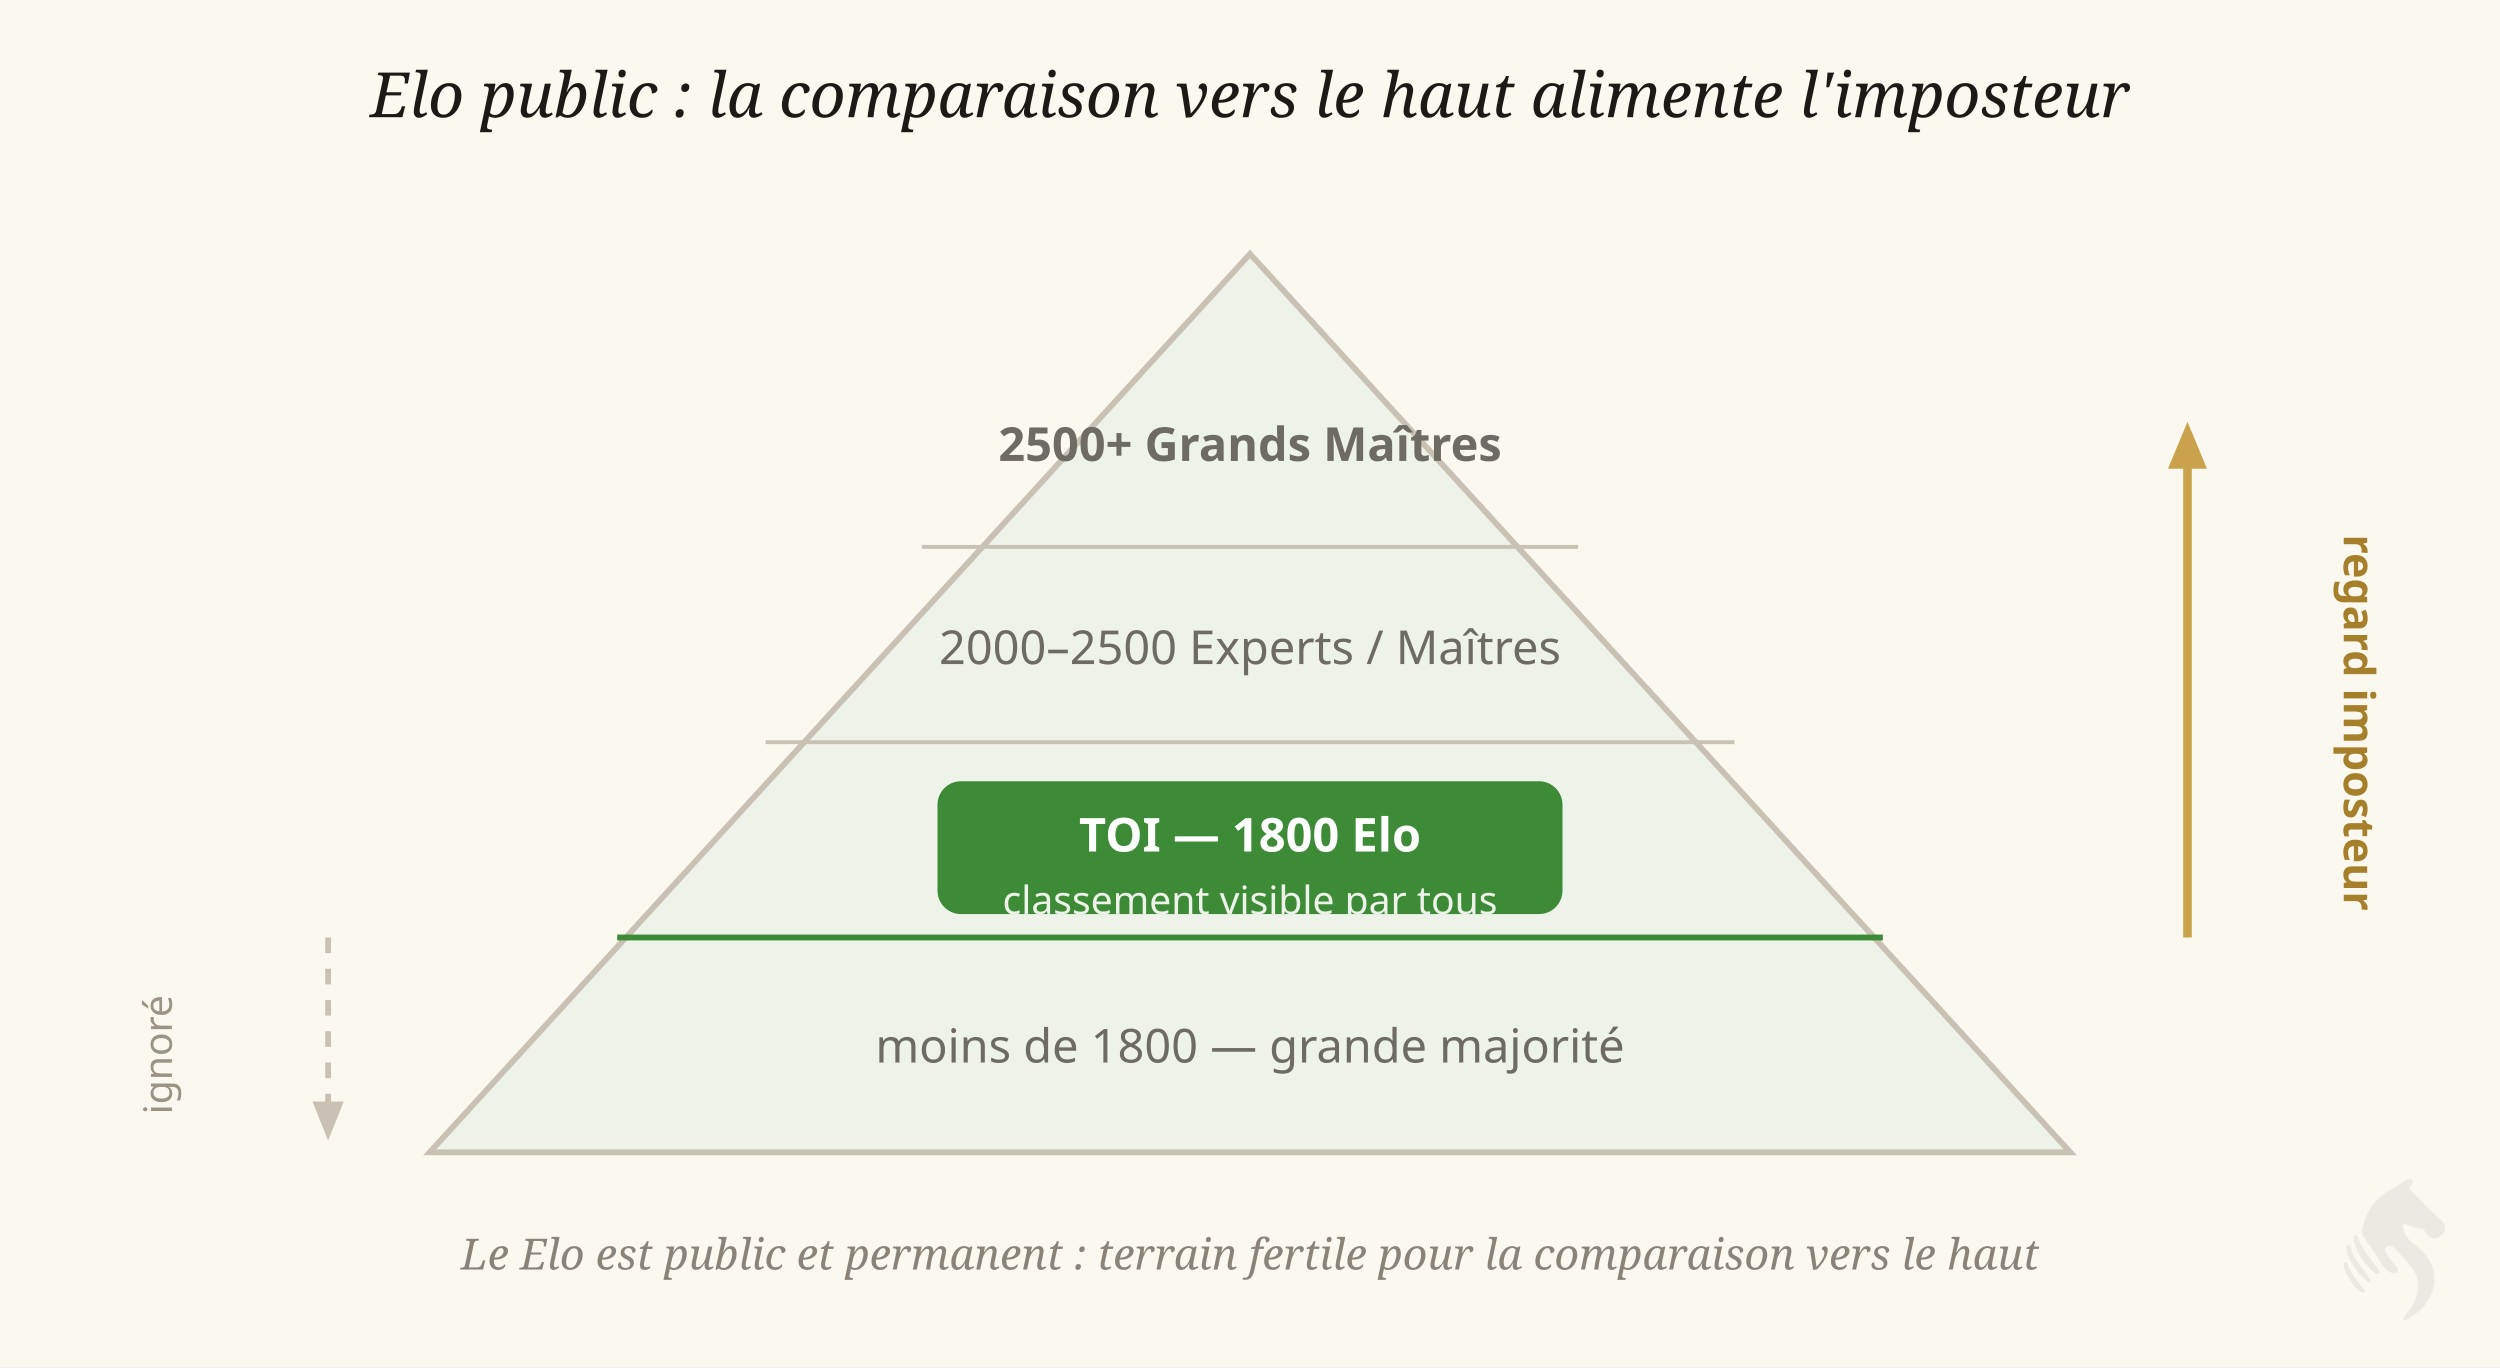
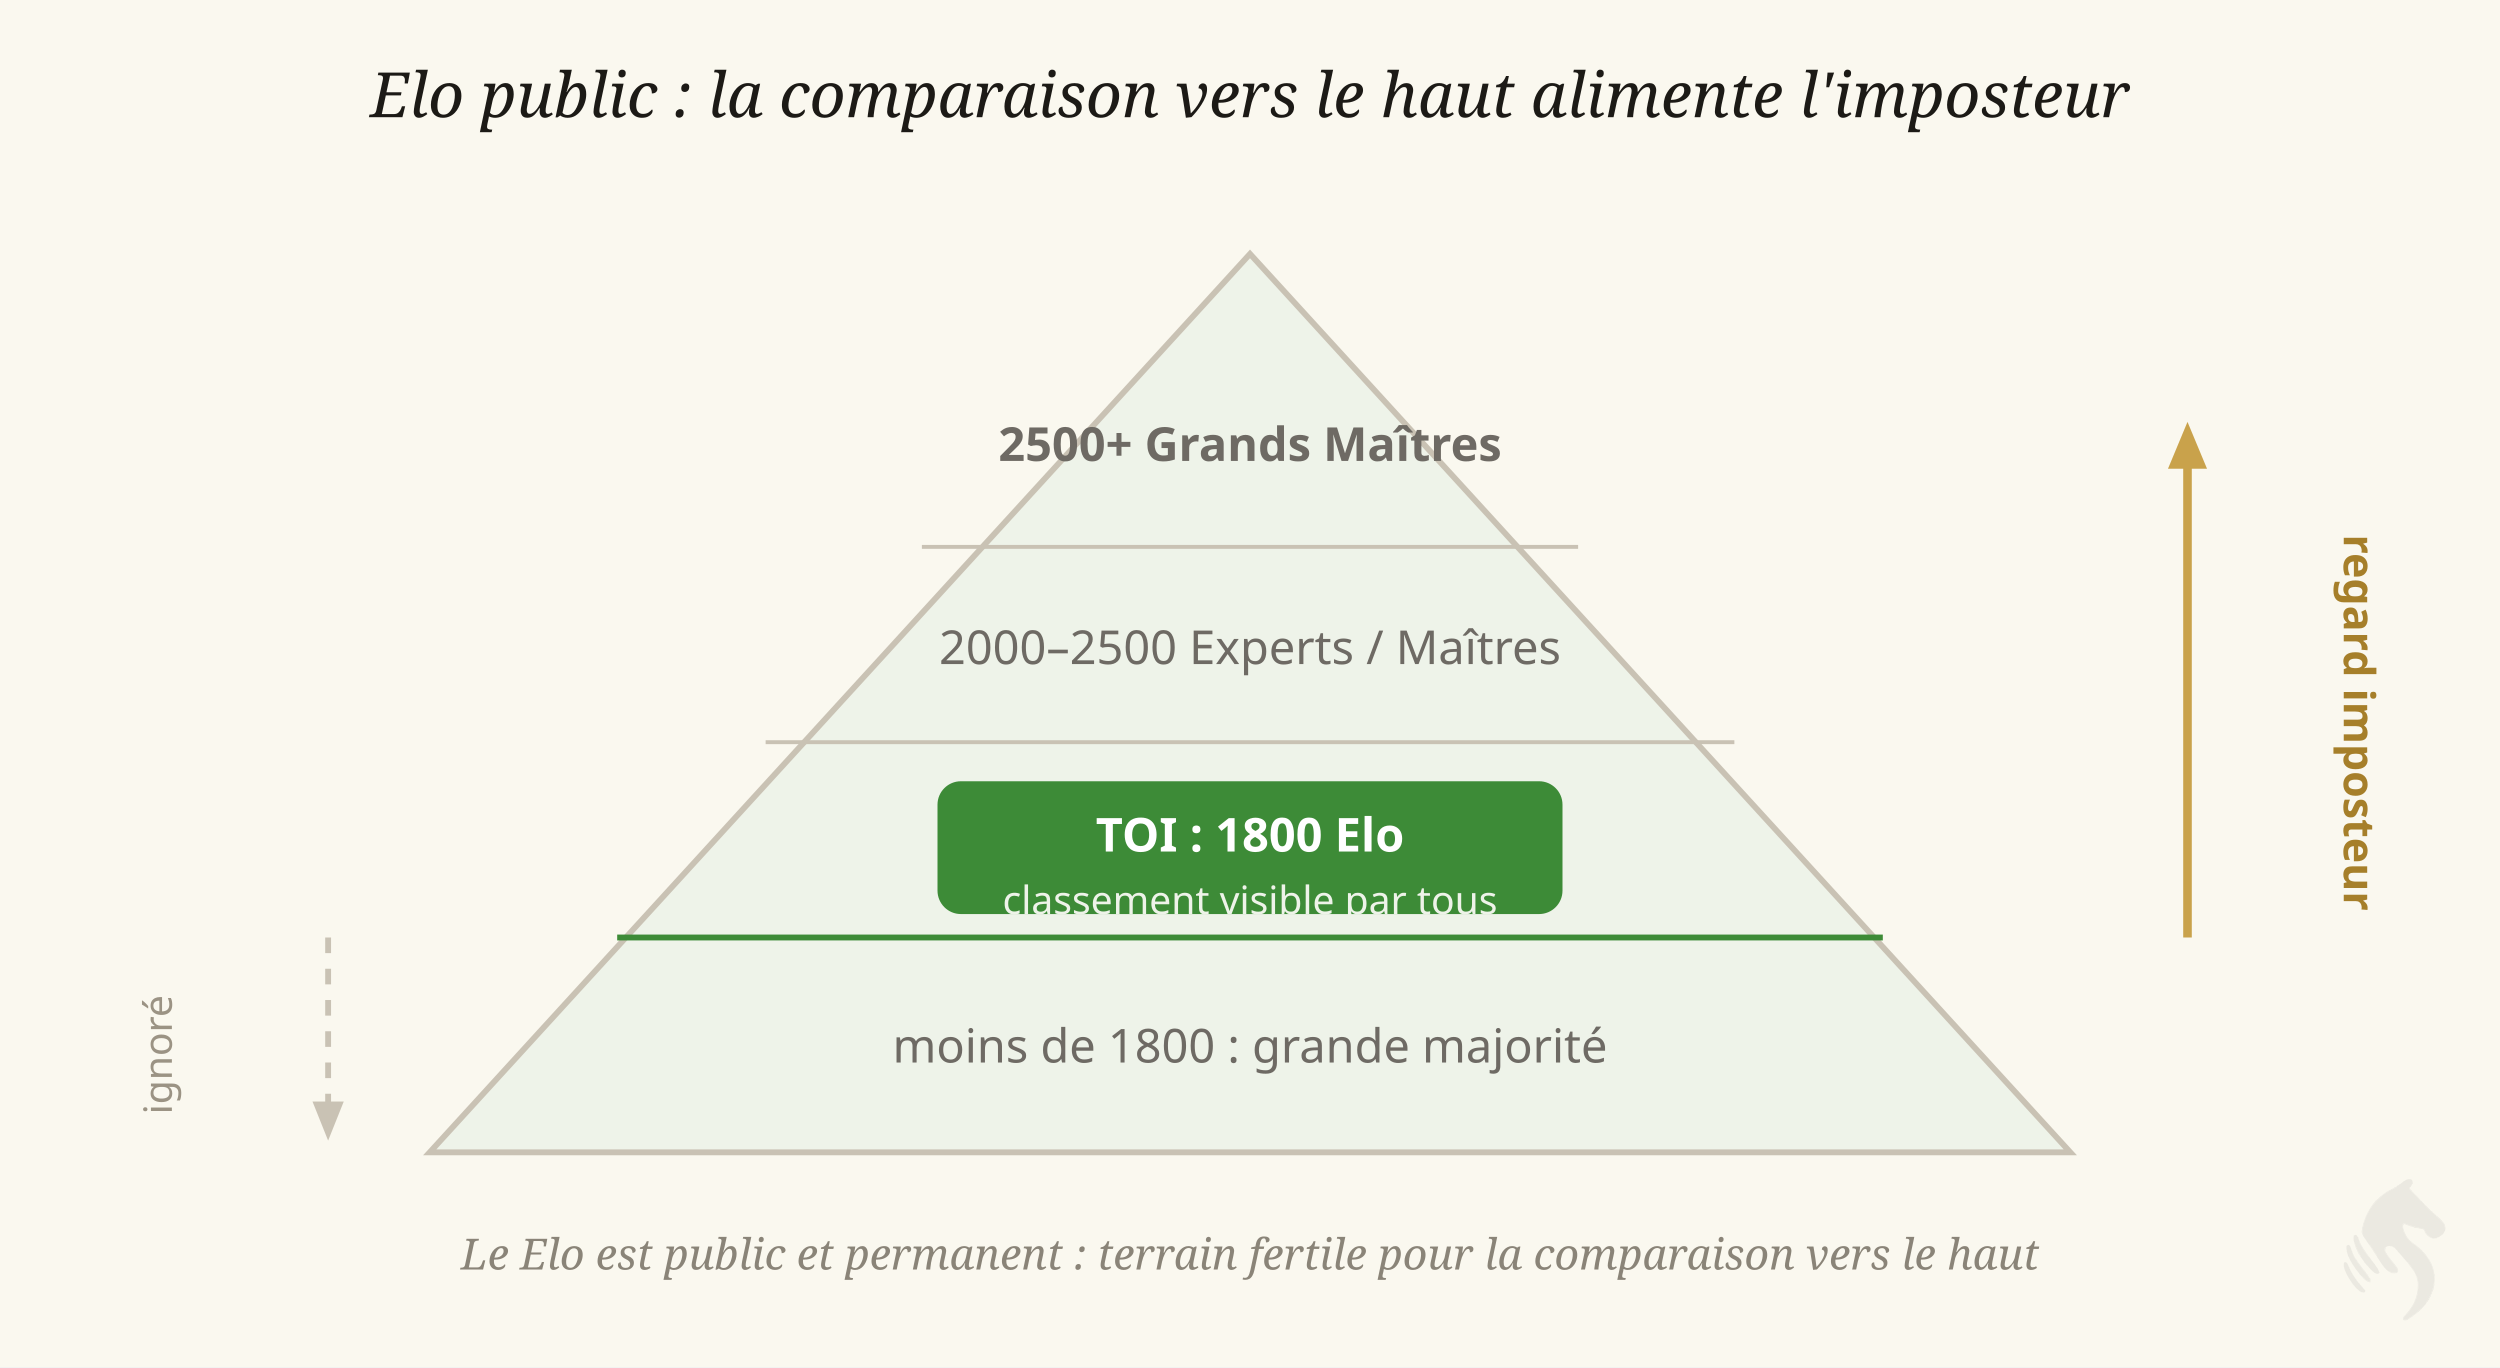
<svg xmlns="http://www.w3.org/2000/svg" width="640" height="350" viewBox="0 0 640 350" role="img" aria-labelledby="imp3">
  <rect width="640" height="350" fill="#faf8ef" />
  <text x="320" y="30" text-anchor="middle" font-family="Georgia, serif" font-size="16" font-style="italic" fill="#1c1a16">Elo public : la comparaison vers le haut alimente l'imposteur</text>
  <polygon points="320,65 110,295 530,295" fill="#eef3e9" stroke="#c9c2b4" stroke-width="1.5" />
  <line x1="236" y1="140" x2="404" y2="140" stroke="#c9c2b4" stroke-width="1" />
  <text x="320" y="118" text-anchor="middle" font-family="system-ui, sans-serif" font-size="12" font-weight="700" fill="#6e6a64">2500+ Grands Maîtres</text>
  <line x1="196" y1="190" x2="444" y2="190" stroke="#c9c2b4" stroke-width="1" />
  <text x="320" y="170" text-anchor="middle" font-family="system-ui, sans-serif" font-size="12" fill="#6e6a64">2000–2500 Experts / Maîtres</text>
  <line x1="158" y1="240" x2="482" y2="240" stroke="#3d8b37" stroke-width="1.5" />
  <rect x="240" y="200" width="160" height="34" rx="6" fill="#3d8b37" />
-   <text x="320" y="218" text-anchor="middle" font-family="system-ui, sans-serif" font-size="12" font-weight="700" fill="#fff">TOI — 1800 Elo</text>
+   <text x="320" y="218" text-anchor="middle" font-family="system-ui, sans-serif" font-size="12" font-weight="700" fill="#fff">TOI : 1800 Elo</text>
  <text x="320" y="234" text-anchor="middle" font-family="system-ui, sans-serif" font-size="10" fill="#eef3e9">classement visible par tous</text>
-   <text x="320" y="272" text-anchor="middle" font-family="system-ui, sans-serif" font-size="12" fill="#6e6a64">moins de 1800 — grande majorité</text>
+   <text x="320" y="272" text-anchor="middle" font-family="system-ui, sans-serif" font-size="12" fill="#6e6a64">moins de 1800 : grande majorité</text>
  <line x1="560" y1="240" x2="560" y2="115" stroke="#c9a24b" stroke-width="2.2" />
  <polygon points="560,108 555,120 565,120" fill="#c9a24b" />
  <text x="600" y="185" text-anchor="middle" font-family="system-ui, sans-serif" font-size="11" font-weight="700" fill="#a67f2a" transform="rotate(90 600 185)">regard imposteur</text>
  <line x1="84" y1="240" x2="84" y2="285" stroke="#c9c2b4" stroke-width="1.5" stroke-dasharray="4 4" />
  <polygon points="84,292 80,282 88,282" fill="#c9c2b4" />
  <text x="44" y="270" text-anchor="middle" font-family="system-ui, sans-serif" font-size="10" fill="#9b9384" transform="rotate(-90 44 270)">ignoré</text>
  <text x="320" y="325" text-anchor="middle" font-family="Georgia, serif" font-size="11" font-style="italic" fill="#8a8478">Le Elo est public et permanent : terrain fertile pour la comparaison vers le haut</text>
  <g id="wm" opacity="0.07" transform="translate(600.0,301.9) scale(0.0416)" aria-hidden="true">
    <g fill="#1e1e1e" fill-rule="evenodd">
      <path d="M411.5-.5h-16a76 76 0 0 0-24.5 12q-.62-.7-1.5-1l-2 4a4 4 0 0 1-1.5-1 7 7 0 0 1-2.5 3.5 253 253 0 0 0-17 13q-1.42.93-2.5-.5-5.2 7.95-14.5 9a9.4 9.4 0 0 1-4 6q2.3.02 1.5 2A461 461 0 0 1 278.5 73q-13.2 7.95-26 16.5-1.59-1.38 0-3-2.35.35-4 2 .9.98 2 2-92.12 67.08-125.5 177a1316 1316 0 0 0-10 44 51.2 51.2 0 0 0 4.5 31q.1 3.33-2 1l4.5 11q1-2 2 0l5 10 1-1q6 10.95 13 21a651 651 0 0 1 18.5 25 3.4 3.4 0 0 1 1.5-3q21.52 33 43 66 .3 3.4-2.5 1v2a1542 1542 0 0 1 21 32q1 0 1 1a319 319 0 0 0 25 35 160 160 0 0 0 27 25 3.1 3.1 0 0 1 1-3q23.18 14.62 49 5.5 5-2.83 4-8.5-.15-4.6-1.5-9a618 618 0 0 0-55.5-73.5q3-.91 5 1.5a23.5 23.5 0 0 0-7-9q.63 2.4 2 4.5-.17 2.58-1.5.5a364 364 0 0 1-17.5-26.5 50 50 0 0 1-4.5-22.5q.9-4.71 3-9 .63 1.88 2.5 2a7 7 0 0 1 2-3q9.28-8.1 22-8a86 86 0 0 1 23 4.5 11 11 0 0 1 3 4.5q2.58-1.75 5 .5l21.5 23.5q.74 1.95.5 4 3.56 1 6 4a1094 1094 0 0 0 30 34.5l-1 1q3.7 2.7 7.5 5.5a23 23 0 0 1 2 5l5 3a22 22 0 0 0 5.5 8 11.5 11.5 0 0 0 4 4 3.9 3.9 0 0 0-2-3.5q1.7-1.12 3 .5a705 705 0 0 1 42 57.5q-.65 1.46-2 1.5a169 169 0 0 1 10 19 3.8 3.8 0 0 0-.5 4q1 2 2 0 1.4 2.05 2.5 4-.25-2.55.5-5a185 185 0 0 1 11 83q-1 2-2 0a9 9 0 0 0-1.5-4v9a2.3 2.3 0 0 0 1.5-1q.75 10.55-1 21a337 337 0 0 1-18 56l-2.5 3q-1.2-.69-1-2a36 36 0 0 0-4 7 5.2 5.2 0 0 0 3.5-4 4.3 4.3 0 0 1 0 4 350 350 0 0 1-33 52 1108 1108 0 0 1-30 35q-7.17 20.32 13.5 14.5a34 34 0 0 1 6-3 1496 1496 0 0 1 54-37 942 942 0 0 0 29-27q1.25-1.03 2 .5a11 11 0 0 0-3 4q1.35-1.65 2.5 0a29 29 0 0 1 4.5-6 40 40 0 0 0 9-10.5l6-4-1-1a25 25 0 0 1 8.5-7.5q-1.47-2.67 1-5 .22 4.17 2.5 1.5-1.94-3.13 2-4l-1-1q1.48-3.25 4-5.5a8 8 0 0 0-3-1q37.8-53.63 47.5-119 8.4-83.08-38-152a364 364 0 0 0-28-35q-1.03-1.25.5-2 3.58 2.23 2-1l-4-2a5 5 0 0 1-3-.5 484 484 0 0 0-70-58q-.7-.62-1-1.5 1.05-.43 2-1v-3a6 6 0 0 1-5-2q-.66-.1-1 .5 3.72 2.61 0 3-34.57-32.88-46-79.5.2-2.3 2-3v-4q-1.94 5.58-3.5 0-1-9 0-18 2.16-6.4 8.5-8a78 78 0 0 1 22 7.5 403 403 0 0 0 66 18l9 3q-2.45.75-5 .5-1.59 1.6 0 3a16 16 0 0 1 6.5-1 7.3 7.3 0 0 1 2 3q1.38-2.6 3.5-2-1.1-2.32-4-2.5 15.09-2.3 25.5 8.5 5.35 10.23 10 21 12.95 20.94 36.5 28.5-1.88.63-2 2.5a30 30 0 0 0 12.5 3q4.43-.1 8-2 3.2 3.87 5.5-1 1.2.69 1 2a39 39 0 0 0 4.5-2l1 1q.69-1.87-1.5-2.5a12 12 0 0 0 7-3q1.88-1.1 3 .5 2.22-3.62 6-2a8.7 8.7 0 0 1 3-4 41 41 0 0 1 12-6.5l-2-1 5.5-3.5q.62.7 1.5 1 1.82-1.15 0-2.5 1.42-.93 2.5.5a5.8 5.8 0 0 1 .5-4 39 39 0 0 1 6-4.5q-1.55-2.25.5-4.5 3.25-3.5 5-8 1.38-.64 2.5-1-.8-1.05-2-1.5 1.85-5.82 3-11.5v-10h-1q-.85 6-2.5 12-.16-4.46.5-9a63 63 0 0 0-12.5-31 478 478 0 0 0-45.5-44.5q3.06.72 6 2.5-3.15-3.9-7-7.5l1-1q-1.4-1.05-2 .5 1.77 2.4-.5 4a781 781 0 0 1-67.5-65.5l1-.5a29 29 0 0 0 7 6 93 93 0 0 0-14-15 24.5 24.5 0 0 0-9-9.5l1-1a44 44 0 0 0-7-4.5q1.44 2.2 3.5 4 1 1.5 0 3l-72-76q-5.34-7.85 1.5-14.5 1.98-.8 2 1.5a69 69 0 0 1 6-3.5q-1.95-1.94 0-3.5a31 31 0 0 0 6-12q2.05.24 4-.5a79 79 0 0 0-1.5-17.5 94 94 0 0 0-5-10l-1 1a87 87 0 0 0-5.5-3" />
      <path d="M325.5 44.5q-3.85 1.03-7 3.5a4.2 4.2 0 0 1-4.5-.5q-2.75 2.49-3.5 6-6.97 2.94-14 6-6.75 3.75-13.5 8-.62-.7-1.5-1a37.6 37.6 0 0 1-17 10.5 263 263 0 0 0-12 9.5q-1.59 1.62 0 3 12.8-8.55 26-16.5A461 461 0 0 0 327 46.5q.8-1.98-1.5-2m148 86-21-24a209 209 0 0 1-21-21.5l-8.5-8.5q-4.8-3.3-6-9-9.1-4.3-11.5-13a13 13 0 0 0 3-6q-.02-2.3-2-1.5-6.84 6.65-1.5 14.5l72 76q1-1.5 0-3a20 20 0 0 1-3.5-4m89 86a198 198 0 0 0-17.5-15q.4-2.17-.5-4-3.63-1.2-7-3a26 26 0 0 0-6-6 430 430 0 0 1-27-27.5 2.4 2.4 0 0 0-2-.5 29 29 0 0 1-7-6l-1 .5a781 781 0 0 0 67.5 65.5q2.27-1.6.5-4m-314-128a247 247 0 0 0-42 35.5 14.5 14.5 0 0 1-5 4l1 1a9.3 9.3 0 0 1-6 2.5 76 76 0 0 1-16 20q.3.88 1 1.5a9.4 9.4 0 0 0-5.5 6.5q-1-2-2 0-.93 1.42.5 2.5a25 25 0 0 0-6.5 8.5q-1.6 1.05-3.5 1.5 1.21.45 2 1.5a43 43 0 0 0-7 10 352 352 0 0 0-19.5 37 2.9 2.9 0 0 1-2.5 1 3.3 3.3 0 0 0 2 1.5 47 47 0 0 1-3.5 5.5l-12 34q-.98-1.8-1.5 0 1.4 1.9.5 4a33 33 0 0 1-3.5 5.5q.78.84 1 2a212 212 0 0 0-10 49.5 36 36 0 0 0 7 20q2.1 2.33 2-1a51.2 51.2 0 0 1-4.5-31 1316 1316 0 0 1 10-44q33.38-109.92 125.5-177-1.1-1.02-2-2m376 206q-.5-10.25-5-19.5 1.5-4.37-1.5-.5l-6.5-11q-5.55-3.6-7.5-10l-1 1q-3.75-5.75-9.5-9.5l1-1a850 850 0 0 0-9-7q1.14-2.04-1.5-3.5-1.08 1.43-2.5.5-2.84-1.65-2-4a5 5 0 0 0-3-.5 5 5 0 0 0-.5-3l-1 1a7 7 0 0 0-4.5-3 21 21 0 0 0-6-2.5 478 478 0 0 1 45.5 44.5 63 63 0 0 1 12.5 31q-.66 4.54-.5 9 1.65-6 2.5-12m-259 3v-1q-2.22-5.79 1-11.5l-2-2a67 67 0 0 0 1.5-5.5q.93 7.1 3.5 1-2.43-3.37 2-4a4.3 4.3 0 0 1 2.5 3q.45-1.21 1.5-2 2.3.75 4 2a326 326 0 0 1 28 10.5q11.4 3.22 23 6 1.05 1.6 1.5 3.5 1-4 2 0 1.08-1.43 2.5-.5-1.81 1.35 0 2.5 3.25-.47 7-2 1.85.03 3 1 5.83.22 11 2h5q2.55.25 5-.5l-9-3a403 403 0 0 1-66-18 78 78 0 0 0-22-7.5q-6.34 1.6-8.5 8-1 9 0 18 1.56 5.58 3.5 0m109 6a4.7 4.7 0 0 1 4 3q3.6-3.98 6 1l1-2 4 2a65 65 0 0 1 7.5 10q1.1 3.55 2.5 7-1.77 2.95 2 4 13.35 23.91 39 33 .12-1.87 2-2.5-23.55-7.56-36.5-28.5a305 305 0 0 0-10-21q-10.41-10.8-25.5-8.5 2.9.18 4 2.5m-410 86a9 9 0 0 0 1.5-4 310 310 0 0 0 37.5 86q-1.1 1.02-2 2a40 40 0 0 0 8.5 12 139 139 0 0 0 15 21q2.31 2.97 1.5 6 5.9 1.14 7.5 7 5.7 2.47 5 8 3.8 1.06 6.5 4 20.24 25.5 46 45.5a39 39 0 0 0 20 5 46 46 0 0 1 9-7.5 818 818 0 0 1-10-21.5q1.43-1.08.5-2.5a27 27 0 0 1-3.5-2 185 185 0 0 0-16-23.5q1.43-1.08.5-2.5a13.3 13.3 0 0 1-5.5-5 617 617 0 0 0-22.5-29v-4l-1 1a13 13 0 0 1-4.5-6 11.5 11.5 0 0 1-4-4q-.03 2.3-2 1.5A471 471 0 0 1 97 390.5q-1.8-3.04-.5-6 1.02.54 2 1a9 9 0 0 0-2-4.5q3.83-2.28-1-2.5a597 597 0 0 1-7-18.5l2-1a3.3 3.3 0 0 1-2-3.5 3.1 3.1 0 0 1-3-1q-7.35-19.46-24-8 1.03 2.34-.5 5a97 97 0 0 0 3.5 38" />
      <path d="M365.5 301.5q-1.8.7-2 3 11.43 46.62 46 79.5 3.72-.39 0-3 .34-.6 1-.5-2.4-2.22-5-4.5l2-2q-2.45-.75-5-.5a8.4 8.4 0 0 0-.5-4q-1.72 1.44-3-1a28 28 0 0 1-3.5-6q-.5 2-1 0a143 143 0 0 1-18-31q-6.22-11.64-9-27a7 7 0 0 0-2-3m-211 174a45 45 0 0 1-9.5-15q-1 2-2 0a41 41 0 0 0-6-9l-1-5-1 1a989 989 0 0 1-17.5-25.5q.7-.62 1-1.5a7.7 7.7 0 0 1-5-6 163 163 0 0 1-15-29q-.98-.46-2-1-1.3 2.96.5 6a471 471 0 0 0 55.5 86.5q1.97.8 2-1.5m-90-86q-2.05 2.77 1.5 4 3.6 16.25 9.5 30.5-2.48 3.62 2 3.5 3.65 9.3 8 18.5l-1 1a11.4 11.4 0 0 1 6 8q-.7.62-1 1.5a10.5 10.5 0 0 1 3.5 5l1-1a62 62 0 0 0 7.5 13q.9-.98 2-2a310 310 0 0 1-37.5-86 9 9 0 0 1-1.5 4m48 210a3.9 3.9 0 0 0-2-3.5q1.7-1.12 3 .5a127 127 0 0 0 39 32q11.3 4.6 8.5-7a147 147 0 0 0-17-32 1467 1467 0 0 0-40-51 554 554 0 0 1-48.5-75l1-1q.84 5.22 6 5a51.6 51.6 0 0 1-11.5-27l-1 2a159 159 0 0 0-11-31 14.3 14.3 0 0 0-10.5-8q-3.2.01-6 1.5-2.85 3.45-6 6.5-.87 16.85 3 33.5a3.6 3.6 0 0 1-2 2q1.38.56 2.5 1.5 3.15 9.81 6.5 19.5-1.21.45-2 1.5a29 29 0 0 0 5.5 7A256 256 0 0 0 55.5 525l-2 1a6.4 6.4 0 0 0 4 1.5 332 332 0 0 0 38.5 53l3.5 5.5-1 1q1.9 1.67 3.5.5a36 36 0 0 0 10.5 12m303-214q-.95.57-2 1 .3.88 1 1.5a484 484 0 0 1 70 58q1.42.72 3 .5a43 43 0 0 0-10-12.5l1-1q-2.66 1.47-5-1a36 36 0 0 0-10-10q1.81-1.35 0-2.5a8 8 0 0 1-3.5 0q-4.57-5.7-10-8a13 13 0 0 0-6.5-5.5 11.5 11.5 0 0 1-3.5-4.5q-.62.7-1.5 1a17.7 17.7 0 0 0-8-5.5q-2.84-1.65-2-4-7.47-2.25-13-7.5m-254 24a526 526 0 0 1 23.5 37 55 55 0 0 1 9 15l1-1a65 65 0 0 0 8.5 13q2.8 2.4 2.5-1-21.48-33-43-66a3.4 3.4 0 0 0-1.5 3m111 63q.16-.93 1-1.5a7 7 0 0 1-3.5-2.5 17.5 17.5 0 0 0-5.5-8q3.7-4.18-2.5-5a41 41 0 0 1-7.5-18.5l2-3a7.2 7.2 0 0 1-2-4.5 3.1 3.1 0 0 0 3-1 37 37 0 0 0-1-7q-1.87-.12-2.5-2a36 36 0 0 0-3 9 50 50 0 0 0 4.5 22.5 364 364 0 0 0 17.5 26.5q1.33 2.08 1.5-.5-1.37-2.1-2-4.5m-272 45v19q2.55 12.15 7 24 15.37 37.49 37 68a54 54 0 0 0 9 12.5q-1.58 2.58 2 3l-1 1 5.5 4.5a82 82 0 0 0 9 12q6.5 6.26 12.5 13 9.5 6.75 17.5 15l1-1q4.56 3.52 9 7l1-2a89 89 0 0 0 13.5 3.5q13.85-4.6 6.5-17.5-1.73 1.44-3-1a307 307 0 0 1-13.5-16 16 16 0 0 0-6-5.5q1.43-1.08.5-2.5a27.2 27.2 0 0 1-12.5-15 3.1 3.1 0 0 1-3-1q-7.5-10.25-15.5-20-.93-1.42.5-2.5a16 16 0 0 1-6-5.5 880 880 0 0 1-19-29.5q.7-.62 1-1.5a8 8 0 0 1-4-4 94 94 0 0 1-12.5-26l-1 1q-3.8-4.62-1.5-10a3.1 3.1 0 0 1-3-1 198 198 0 0 1-7-15.5l1-1a55 55 0 0 1-9-11q-2.85-1.46-6-2l3-1a22 22 0 0 0-9 2 11.4 11.4 0 0 0-4 6.5m277 51a48 48 0 0 0 12 5q-.57 3.66 2 2a5.3 5.3 0 0 1 3.5 3l1-2a45 45 0 0 0 26 0q.45 1.21 1.5 2 1.27-3.4 4-2 1.81-1.15 0-2.5l3-1.5a21 21 0 0 0 3.5-4q1.4-8.23-1.5-16 .3-.88 1-1.5-5.22-1.95-4-7a193 193 0 0 1-18-23.5 16 16 0 0 0-3.5-3q-4.05-7.43-9-12a284 284 0 0 0-14-17q-.75-1.58.5-3a19 19 0 0 1-6-4 4.35 4.35 0 0 0-5-1.5 618 618 0 0 1 55.5 73.5q1.35 4.4 1.5 9 1 5.67-4 8.5-25.82 9.12-49-5.5a3.1 3.1 0 0 0-1 3m115-56a264 264 0 0 1 16 22q-1.7 3.04 1.5 1a494 494 0 0 1 16.5 23l7 10q1.35-.04 2-1.5a705 705 0 0 0-42-57.5q-1.3-1.62-3-.5a3.9 3.9 0 0 1 2 3.5" />
      <path d="M112.5 599.5q7 9.5 16 17 2 0 2 2 6.9 3.77 11 8.5l13 5.5a5.7 5.7 0 0 0 6 0q2.07 3.94 4 0-3.37-1.23-.5-3 .22-6.86.5-13.5l-3-3.5 3-2.5q-4.58-.9-7.5-4.5a79 79 0 0 0-10.5-16.5q2.67 1.47 5-1a12 12 0 0 1-8.5-3.5 92 92 0 0 0-17.5-23.5l2-1-6.5-4.5a2294 2294 0 0 1-34.5-47q-1 0-1-1-5.27-4.75-4-11.5-2.25-3.25-3.5.5A227 227 0 0 1 61.5 469q.84-.57 1-1.5-5.16.22-6-5l-1 1a554 554 0 0 0 48.5 75 1467 1467 0 0 1 40 51q10.5 14.98 17 32 2.8 11.6-8.5 7a127 127 0 0 1-39-32q-1.3-1.62-3-.5a3.9 3.9 0 0 1 2 3.5m335-4a3349 3349 0 0 1 7.5 35q2.3 19.53.5 39a9 9 0 0 1 1.5 4q1 2 2 0a185 185 0 0 0-11-83q-.75 2.45-.5 5m44-147q1.58 3.23-2 1-1.53.75-.5 2a364 364 0 0 1 28 35q46.4 68.92 38 152-9.7 65.37-47.5 119 1.46.15 3 1a12 12 0 0 0 3.5-6q1.58 1.52 3.5.5-1.16-8.12 7-11-1.6-1.75 1-2.5-.12-8.5 6-14-.81-.1-1-1a3.1 3.1 0 0 1 3-1 5.4 5.4 0 0 1 3-5.5q-1.2-.45-2-1.5a67 67 0 0 0 4.5-10l1 2a9 9 0 0 1 2.5-5l-1-2a6.3 6.3 0 0 1 4-.5 6.5 6.5 0 0 0-3-3 225 225 0 0 1 11-24.5q-.53-1.8-1.5 0-.3-4.51 1-9l1 1a67 67 0 0 0 1.5-13q7.4-.7 1-5a232 232 0 0 0 2-53l.5-5q.57.84 1.5 1a8 8 0 0 0-2.5-5q-6.56-49.08-31.5-89 2.03-1.77-.5-3l-1 1a696 696 0 0 1-17.5-26q-2.18-1.53-1-3.5-3.93-.91-5-4.5-1.26-.5-1-2a69 69 0 0 0-6.5-5q-.69-1.87 1.5-2.5a14 14 0 0 0-4-2.5m-36 230a273 273 0 0 1-13.5 57q-1.4.82-2.5 2 2.69 6.4-4 8.5l2 1a30 30 0 0 0-3 8.5q-.2 1.31 1 2l2.5-3a337 337 0 0 0 18-56 89 89 0 0 0 1-21q-.57.84-1.5 1m-25 84a185 185 0 0 1-24 38l-2.5 6a25 25 0 0 0-6.5 7q-13.95 16.7-28.5 33-1.16 4.05-3.5 7.5-1.35 4.25-1 8a16 16 0 0 1 6 5.5h14a20 20 0 0 1 10-3.5q1.71-1.12 0-2.5a81 81 0 0 0 18.5-12q.62.7 1.5 1a71 71 0 0 1 2-4q1-2 2 0 1.7-4.54 4.5-1a38 38 0 0 1 4.5-6.5 189 189 0 0 0 30.5-23.5q4.55 3.9 4-3a4.6 4.6 0 0 1 4.5-2v-3a5 5 0 0 0 3-.5 41 41 0 0 1 3-5.5 11 11 0 0 1 3-4q-.75-1.53-2-.5a942 942 0 0 1-29 27 1496 1496 0 0 0-54 37 34 34 0 0 0-6 3q-20.67 5.82-13.5-14.5a1108 1108 0 0 0 30-35 350 350 0 0 0 33-52 4.3 4.3 0 0 0 0-4 5.2 5.2 0 0 1-3.5 4" />
    </g>
  </g>
</svg>
